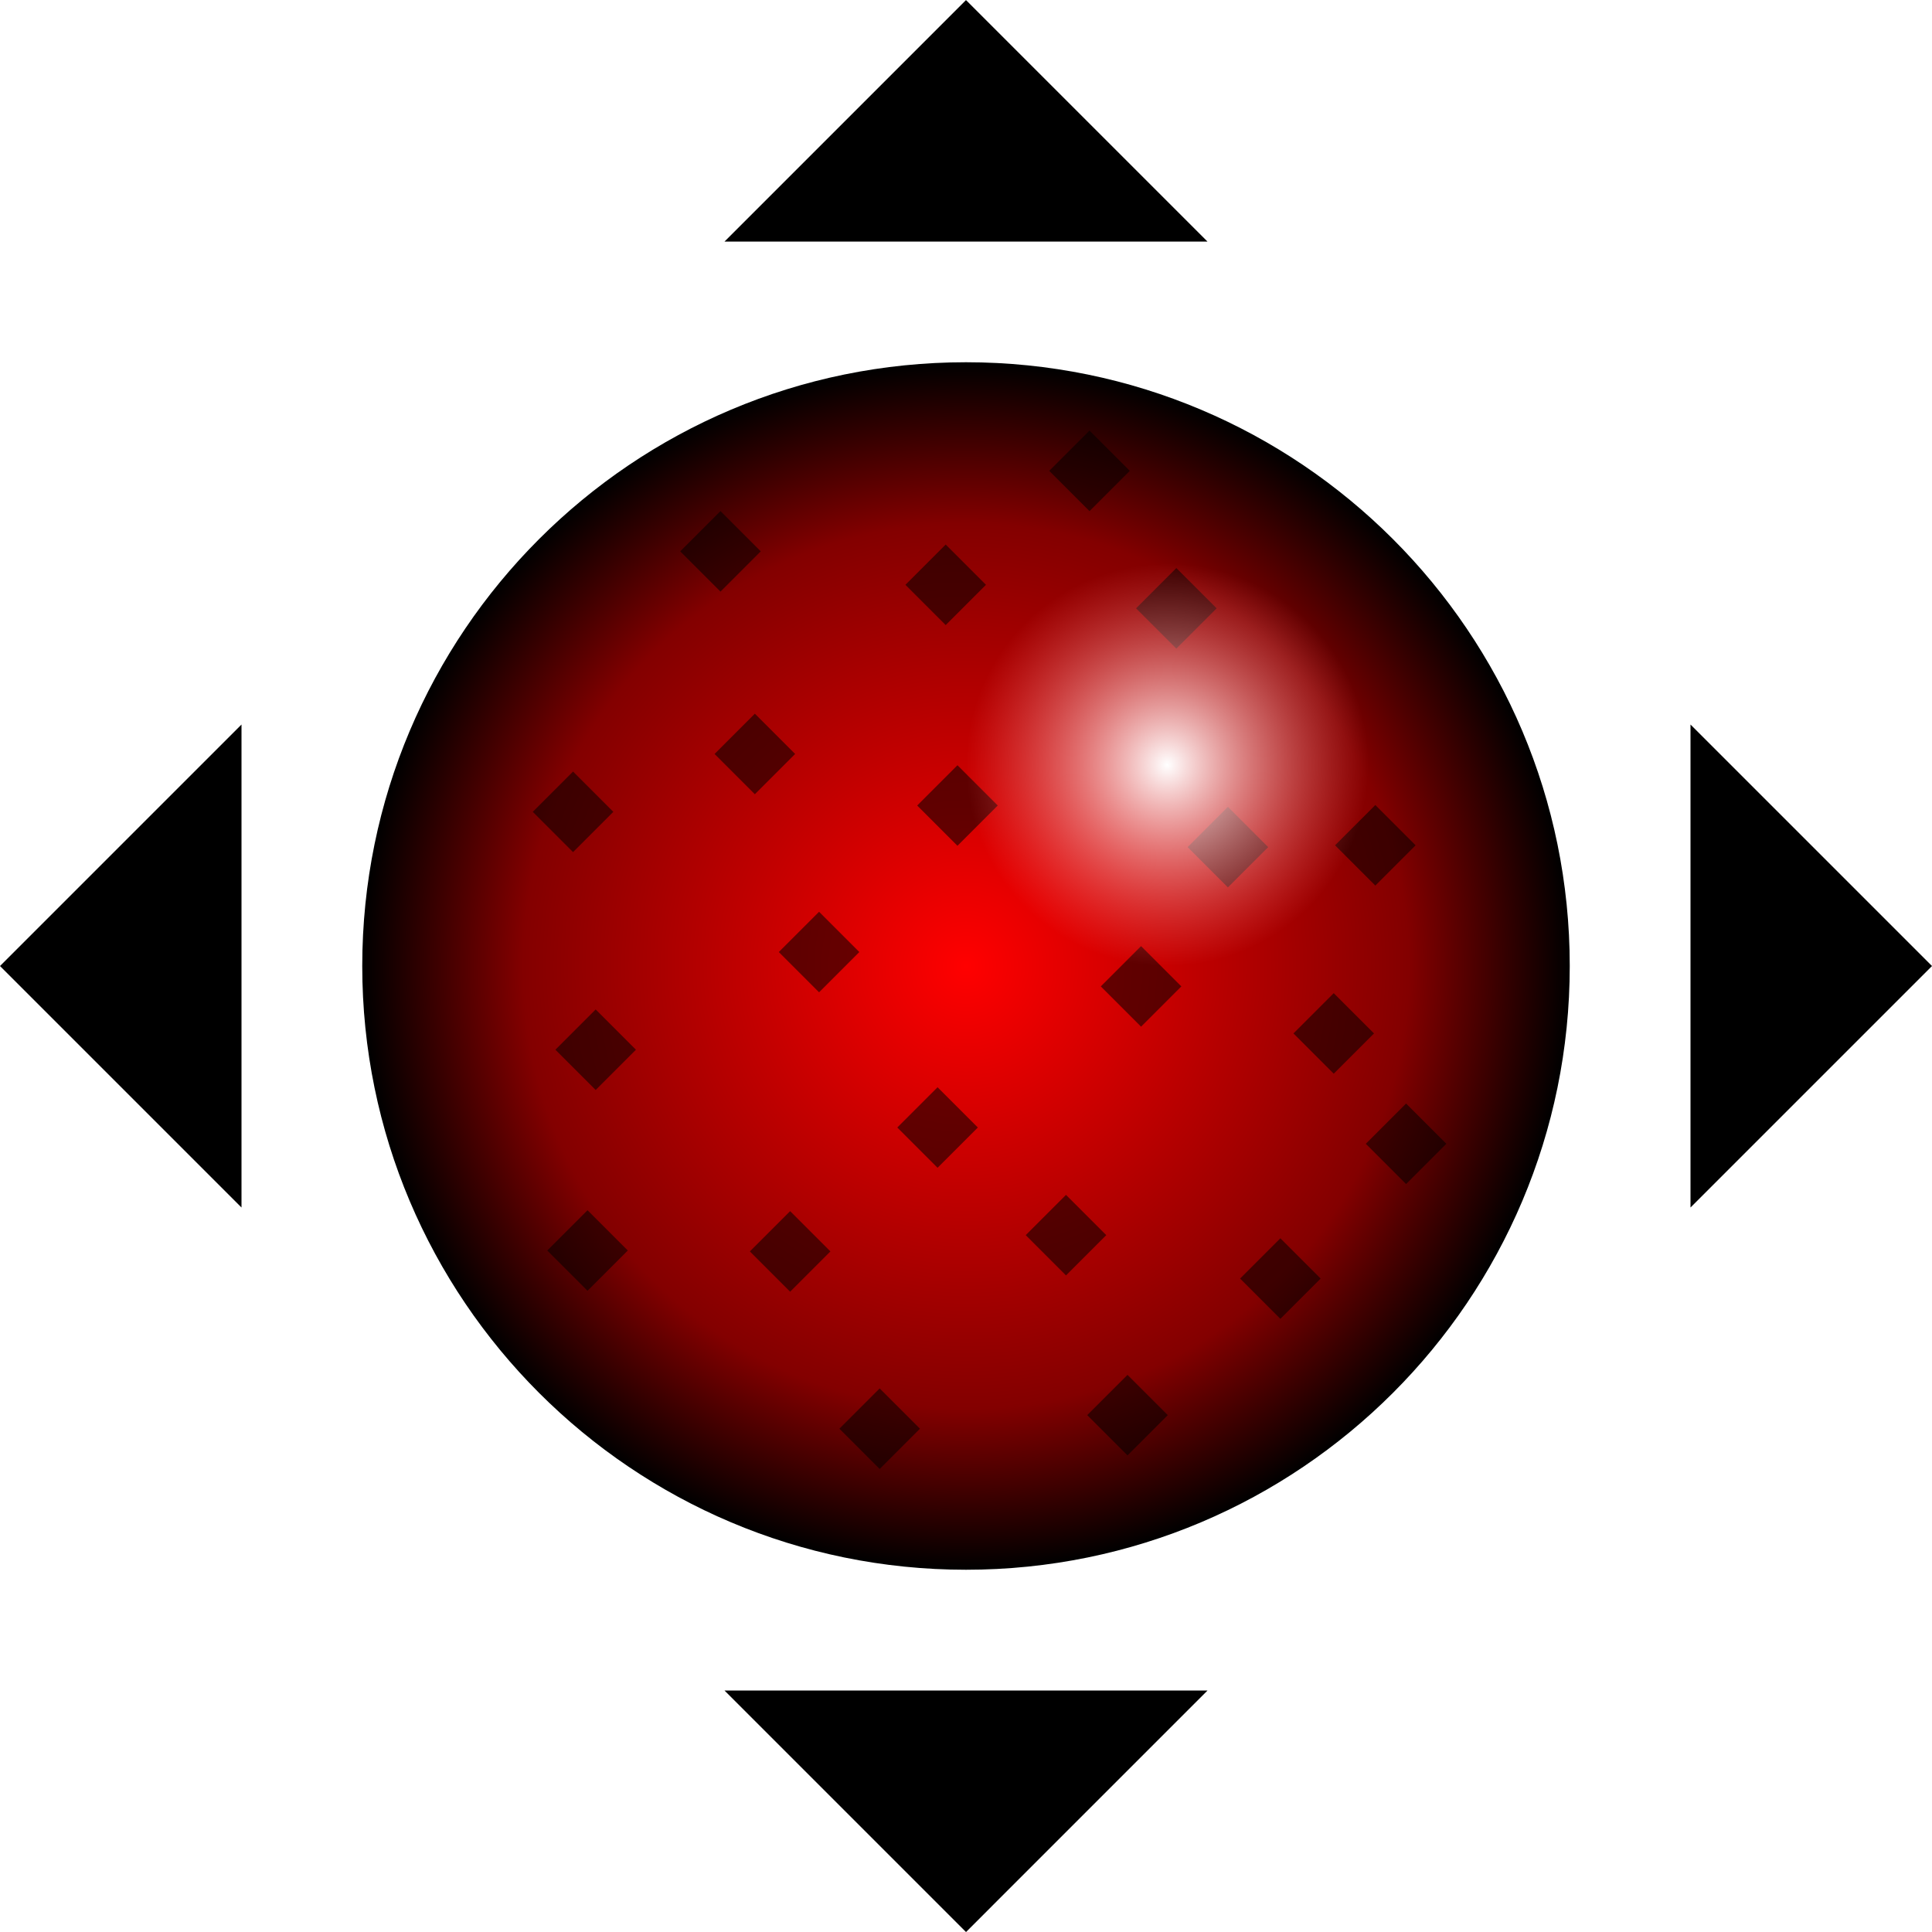
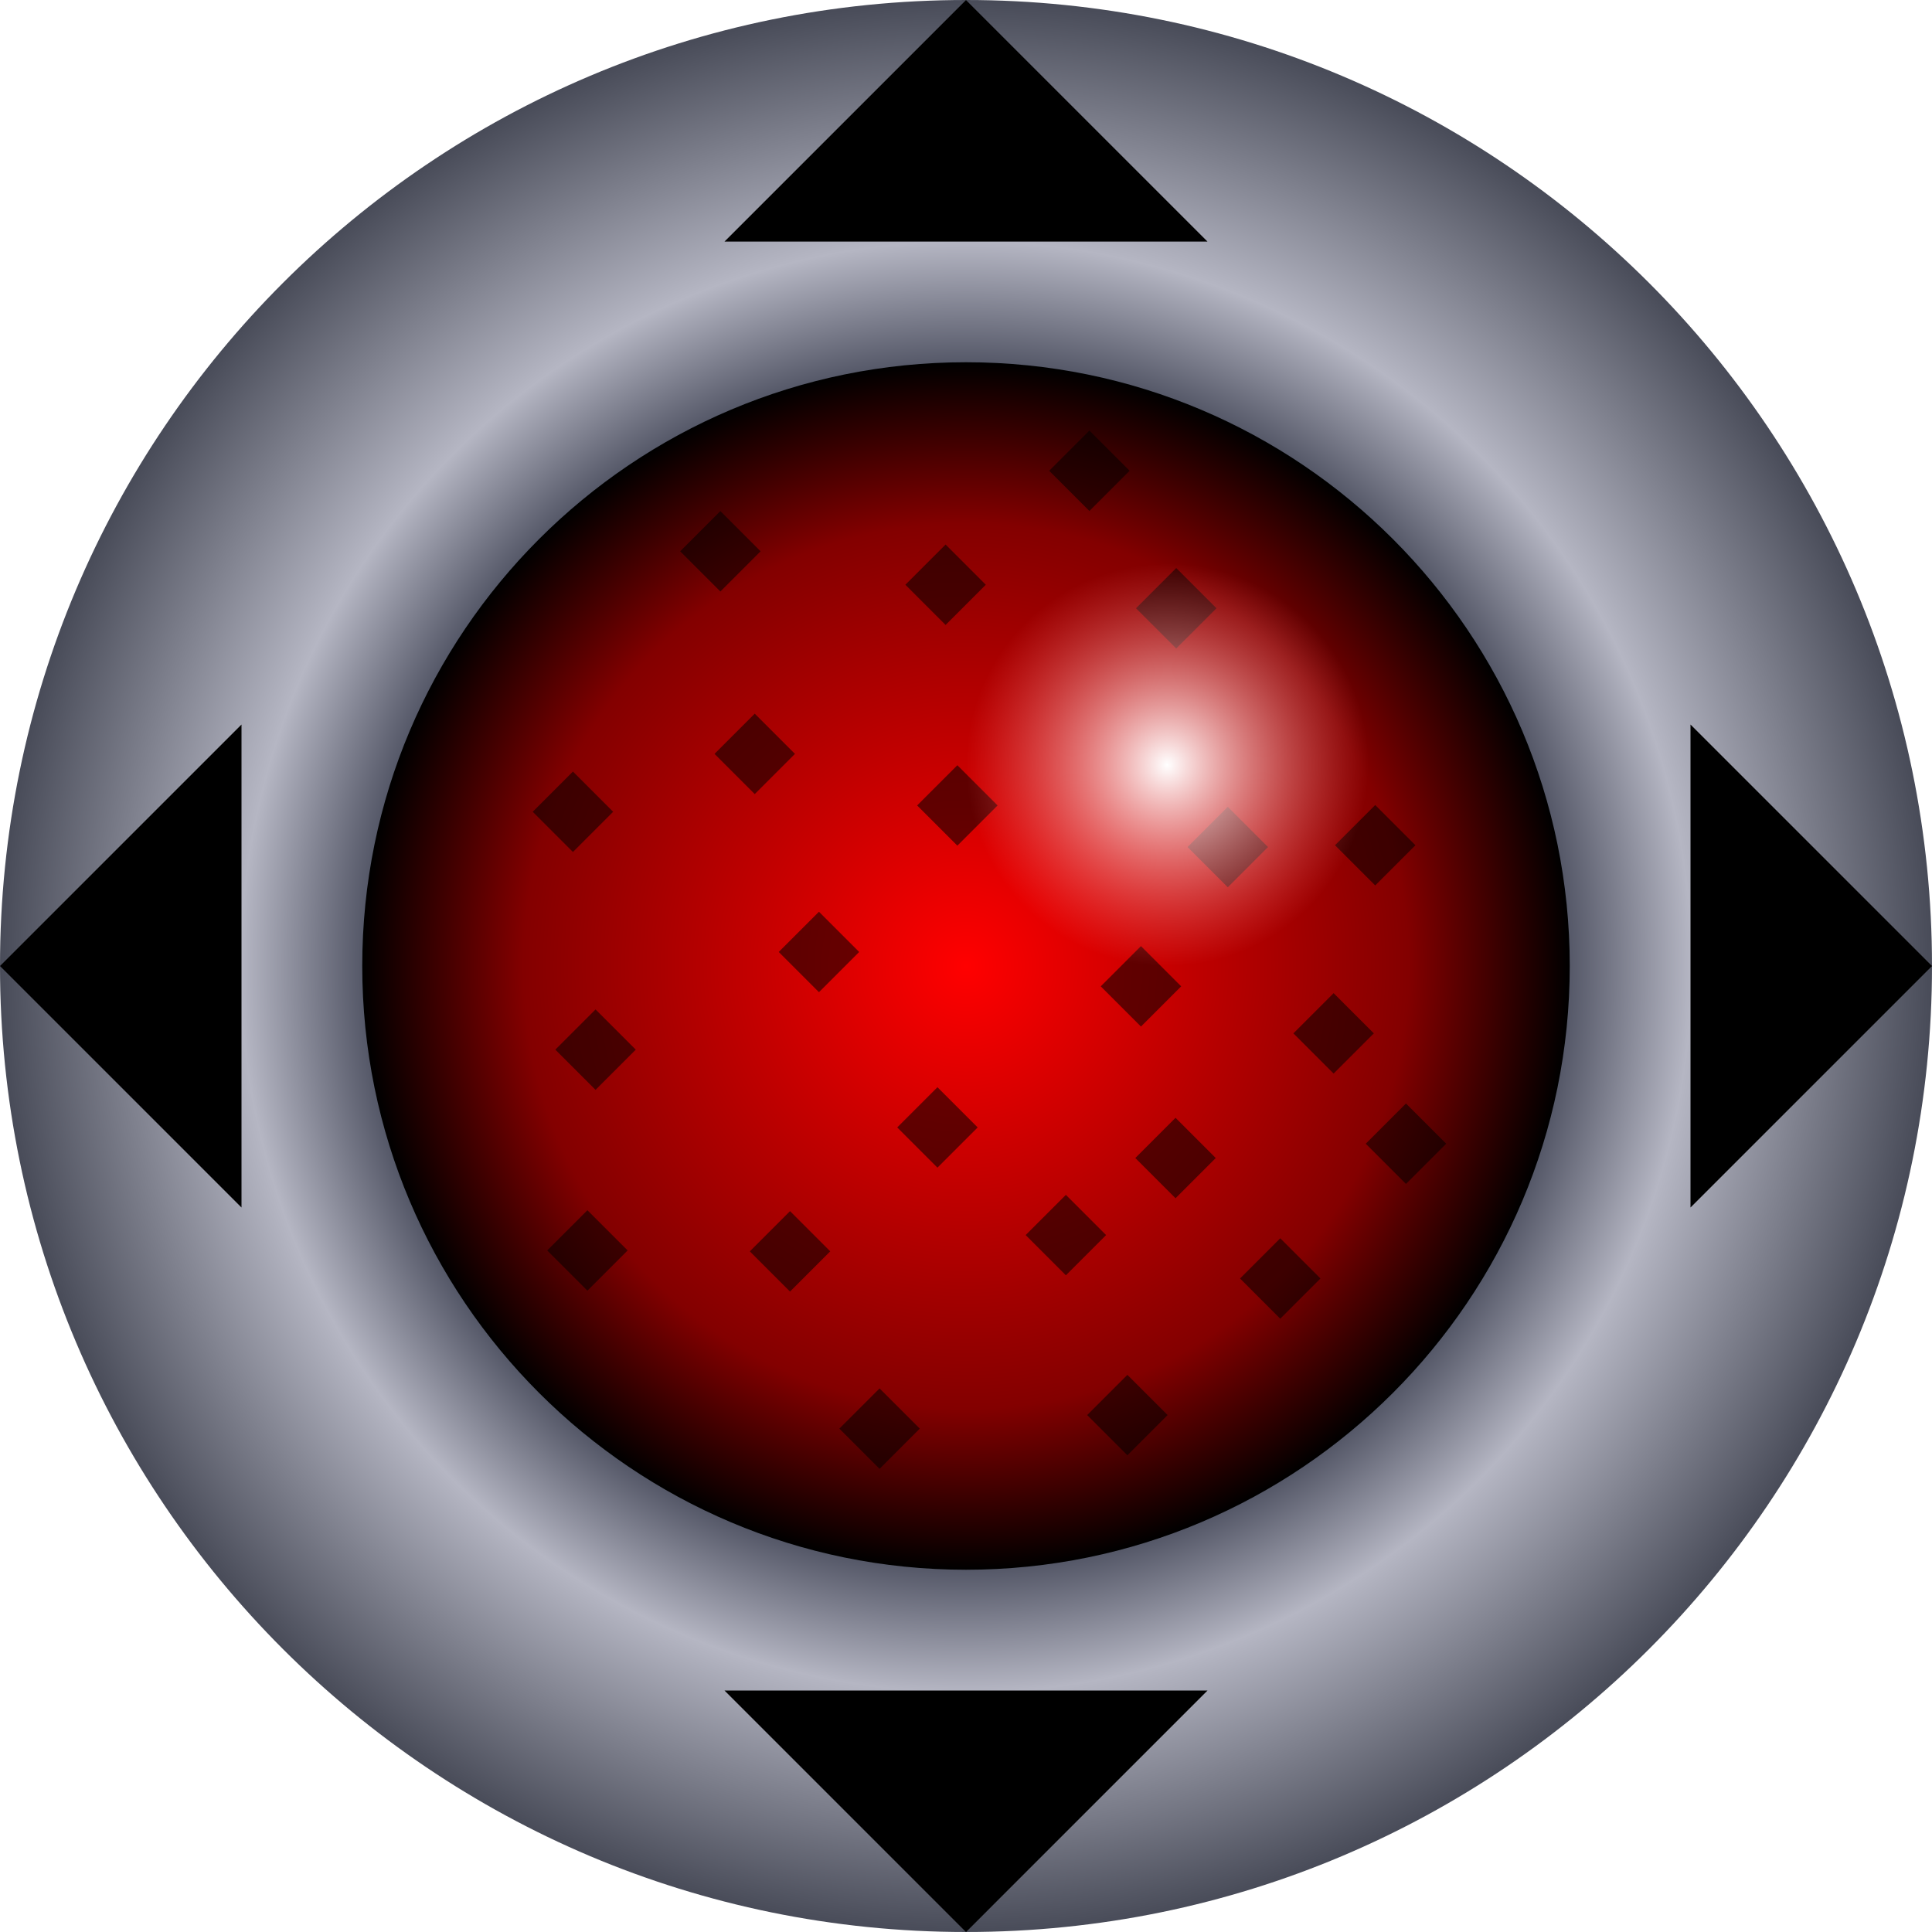
<svg xmlns="http://www.w3.org/2000/svg" xmlns:ns1="http://www.openswatchbook.org/uri/2009/osb" xmlns:xlink="http://www.w3.org/1999/xlink" width="16" height="16" viewBox="0 0 16 16" id="svg2" version="1.1">
  <defs id="defs4">
+     <linearGradient id="linearGradient4196">
+       <stop style="stop-color:#979aaa;stop-opacity:1" offset="0" id="stop4198" />
+       <stop id="stop4204" offset="0.62" style="stop-color:#525565;stop-opacity:1" />
+       <stop id="stop4208" offset="0.75" style="stop-color:#b5b6c3;stop-opacity:1" />
+       <stop style="stop-color:#484b58;stop-opacity:1" offset="1" id="stop4200" />
+     </linearGradient>
    <linearGradient id="linearGradient5719" ns1:paint="solid">
      <stop style="stop-color:#000000;stop-opacity:1;" offset="0" id="stop5721" />
    </linearGradient>
    <linearGradient id="linearGradient4175">
      <stop style="stop-color:#ffffff;stop-opacity:1" offset="0" id="stop4177" />
      <stop style="stop-color:#ff8080;stop-opacity:0" offset="1" id="stop4179" />
    </linearGradient>
    <linearGradient id="linearGradient4159">
      <stop style="stop-color:#ff0000;stop-opacity:1" offset="0" id="stop4161" />
      <stop id="stop4167" offset="0.733" style="stop-color:#830000;stop-opacity:1" />
      <stop style="stop-color:#000000;stop-opacity:1" offset="1" id="stop4163" />
    </linearGradient>
    <linearGradient id="linearGradient5598-6" ns1:paint="gradient">
      <stop id="stop5620" offset="0" style="stop-color:#a00000;stop-opacity:1;" />
      <stop id="stop5622" offset="1" style="stop-color:#a00000;stop-opacity:0;" />
    </linearGradient>
-     <radialGradient xlink:href="#linearGradient4159" id="radialGradient4165" cx="17.5" cy="1032.362" fx="17.5" fy="1032.362" r="15" gradientUnits="userSpaceOnUse" gradientTransform="matrix(0.3999999,4.3608064e-7,-1.7691764e-7,0.4,1.000182,631.4173)" />
-     <radialGradient xlink:href="#linearGradient4175" id="radialGradient4181" cx="25" cy="1027.362" fx="25" fy="1027.362" r="5" gradientUnits="userSpaceOnUse" gradientTransform="matrix(0.4,0,0,0.4,0,631.4173)" />
+     <radialGradient xlink:href="#linearGradient4159" id="radialGradient4165" cx="17.5" cy="1032.362" fx="17.5" fy="1032.362" r="15" gradientUnits="userSpaceOnUse" gradientTransform="matrix(0.3333333,3.6340053e-7,-1.4743137e-7,0.3333333,2.166819,700.2415)" />
+     <radialGradient xlink:href="#linearGradient4175" id="radialGradient4181" cx="25" cy="1027.362" fx="25" fy="1027.362" r="5" gradientUnits="userSpaceOnUse" gradientTransform="matrix(0.3333333,0,0,0.3333333,1.333333,700.2415)" />
+     <radialGradient xlink:href="#linearGradient4196" id="radialGradient4202" cx="8" cy="1044.362" fx="8" fy="1044.362" r="8" gradientUnits="userSpaceOnUse" />
  </defs>
  <g id="layer1" transform="translate(0,-1036.362)">
    <rect style="fill-opacity:1;fill-rule:evenodd;stroke:none;stroke-opacity:1" id="use6701" width="1.25" height="1.25" x="-639.475" y="668.169" ry="0" transform="matrix(0.8,-0.6,0.8,0.6,0,0)" />
    <rect style="fill-opacity:1;fill-rule:evenodd;stroke:none;stroke-opacity:1" id="use6703" width="1.118" height="1.118" x="-580.556" y="606.221" ry="0" transform="matrix(0.8944272,-0.4472136,0.8944272,0.4472136,0,0)" />
    <rect style="fill-opacity:1;fill-rule:evenodd;stroke:none;stroke-opacity:1" id="use6705" width="1.031" height="1.031" x="-559.012" y="582.674" ry="0" transform="matrix(0.9701425,-0.2425356,0.9701425,0.2425356,0,0)" />
    <rect style="fill-opacity:1;fill-rule:evenodd;stroke:none;stroke-opacity:1" id="use6709" width="1.061" height="1.061" x="-529.71" y="579.863" ry="0" transform="matrix(0.7071068,-0.7071068,0.7071068,0.7071068,0,0)" />
    <rect style="fill-opacity:1;fill-rule:evenodd;stroke:none;stroke-opacity:1" id="use6711" width="0.901" height="0.901" x="-457.094" y="499.716" ry="0" transform="matrix(0.8320503,-0.5547002,0.8320503,0.5547002,0,0)" />
    <rect style="fill-opacity:1;fill-rule:evenodd;stroke:none;stroke-opacity:1" id="use6713" width="0.791" height="0.791" x="-419.126" y="456.508" ry="0" transform="matrix(0.9486833,-0.3162278,0.9486833,0.3162278,0,0)" />
    <rect style="fill-opacity:1;fill-rule:evenodd;stroke:none;stroke-opacity:1" id="use6717" width="0.901" height="0.901" x="-428.236" y="514.719" ry="0" transform="matrix(0.5547002,-0.8320503,0.5547002,0.8320503,0,0)" />
    <rect style="fill-opacity:1;fill-rule:evenodd;stroke:none;stroke-opacity:1" id="use6719" width="0.707" height="0.707" x="-341.371" y="409.213" ry="0" transform="matrix(0.7071068,-0.7071068,0.7071068,0.7071068,0,0)" />
    <rect style="fill-opacity:1;fill-rule:evenodd;stroke:none;stroke-opacity:1" id="use6721" width="0.559" height="0.559" x="-282.766" y="336.4" ry="0" transform="matrix(0.8944272,-0.4472136,0.8944272,0.4472136,0,0)" />
    <rect style="fill-opacity:1;fill-rule:evenodd;stroke:none;stroke-opacity:1" id="use6725" width="0.791" height="0.791" x="-317.885" y="509.141" ry="0" transform="matrix(0.3162278,-0.9486833,0.3162278,0.9486833,0,0)" />
    <rect style="fill-opacity:1;fill-rule:evenodd;stroke:none;stroke-opacity:1" id="use6727" width="0.559" height="0.559" x="-229.075" y="364.313" ry="0" transform="matrix(0.4472136,-0.8944272,0.4472136,0.8944272,0,0)" />
    <rect style="fill-opacity:1;fill-rule:evenodd;stroke:none;stroke-opacity:1" id="use6729" width="0.354" height="0.354" x="-153.031" y="238.564" ry="0" transform="matrix(0.7071068,-0.7071068,0.7071068,0.7071068,0,0)" />
    <use x="0" y="0" xlink:href="#use6699" transform="translate(30.96629,-2.853933)" id="use7867" width="100%" height="100%" />
    <use x="0" y="0" xlink:href="#use6699" transform="translate(32.96629,-4.853933)" id="use7875" width="100%" height="100%" />
    <use x="0" y="0" xlink:href="#use6699" transform="translate(32.96629,-2.853933)" id="use7877" width="100%" height="100%" />
    <use x="0" y="0" xlink:href="#use6699" transform="translate(34.96629,-4.853933)" id="use7885" width="100%" height="100%" />
    <use x="0" y="0" xlink:href="#use6699" transform="translate(34.96629,-2.853933)" id="use7887" width="100%" height="100%" />
-     <path style="fill:#000000;fill-opacity:1;fill-rule:evenodd;stroke:none;stroke-opacity:1" id="path4185" d="m 4,1017.362 -3,1.732 L -2,1020.826 l 0,-3.464 0,-3.464 3,1.732 z" transform="matrix(0.3333333,0,0,0.5773503,14.66667,456.9879)" />
-     <path transform="matrix(-0.3333333,0,0,0.5773503,1.333333,456.9879)" d="m 4,1017.362 -3,1.732 L -2,1020.826 l 0,-3.464 0,-3.464 3,1.732 z" id="path4195" style="fill:#000000;fill-opacity:1;fill-rule:evenodd;stroke:none;stroke-opacity:1" />
-     <path style="fill:#000000;fill-opacity:1;fill-rule:evenodd;stroke:none;stroke-opacity:1" id="path4197" d="m 4,1017.362 -3,1.732 L -2,1020.826 l 0,-3.464 0,-3.464 3,1.732 z" transform="matrix(0,-0.3333333,0.5773503,0,-579.3744,1037.696)" />
-     <path transform="matrix(0,0.3333333,-0.5773503,0,595.3744,1051.029)" d="m 4,1017.362 -3,1.732 L -2,1020.826 l 0,-3.464 0,-3.464 3,1.732 z" id="path4199" style="fill:#000000;fill-opacity:1;fill-rule:evenodd;stroke:none;stroke-opacity:1" />
-     <g id="g4299" transform="matrix(0.8333333,0,0,0.8333333,1.333333,174.0604)">
-       <path id="path3338" d="m 14,1044.362 a 6,6 0 0 1 -6,6 6,6 0 0 1 -6,-6 6,6 0 0 1 6,-6 6,6 0 0 1 6,6 z" style="fill:url(#radialGradient4165);fill-opacity:1;fill-rule:evenodd;stroke:none;stroke-width:1px;stroke-linecap:butt;stroke-linejoin:miter;stroke-opacity:1" />
-       <rect transform="matrix(0.7071068,-0.7071068,0.7071068,0.7071068,0,0)" ry="0" y="742.814" x="-729.11" height="0.566" width="0.566" id="use6699" style="fill:#000000;fill-opacity:0.54;fill-rule:evenodd;stroke:none;stroke-opacity:1" />
-       <use style="fill:#000000;fill-opacity:0.54" height="100%" width="100%" transform="translate(-2.175281,1.95955)" id="use7845" xlink:href="#use6699" y="0" x="0" />
-       <use style="fill:#000000;fill-opacity:0.54" height="100%" width="100%" id="use7847" transform="translate(-4.530337,-0.5662922)" xlink:href="#use6699" y="0" x="0" />
-       <use style="fill:#000000;fill-opacity:0.54" height="100%" width="100%" id="use7849" transform="translate(-5.770786,4.386517)" xlink:href="#use6699" y="0" x="0" />
-       <use style="fill:#000000;fill-opacity:0.54" height="100%" width="100%" id="use7851" transform="translate(-4.188764,1.447191)" xlink:href="#use6699" y="0" x="0" />
-       <use style="fill:#000000;fill-opacity:0.54" height="100%" width="100%" id="use7853" transform="translate(1.564045,4.224719)" xlink:href="#use6699" y="0" x="0" />
-       <use style="fill:#000000;fill-opacity:0.54" height="100%" width="100%" id="use7855" transform="translate(0.5123595,2.373034)" xlink:href="#use6699" y="0" x="0" />
-       <use style="fill:#000000;fill-opacity:0.54" height="100%" width="100%" id="use7857" transform="translate(-5.995506,2.022472)" xlink:href="#use6699" y="0" x="0" />
-       <use style="fill:#000000;fill-opacity:0.54" height="100%" width="100%" id="use7859" transform="translate(-3.550562,3.41573)" xlink:href="#use6699" y="0" x="0" />
-       <use style="fill:#000000;fill-opacity:0.54" height="100%" width="100%" id="use7861" transform="translate(-3.838202,6.391011)" xlink:href="#use6699" y="0" x="0" />
-       <use style="fill:#000000;fill-opacity:0.54" height="100%" width="100%" id="use7863" transform="translate(-2.292135,-0.2337079)" xlink:href="#use6699" y="0" x="0" />
-       <use style="fill:#000000;fill-opacity:0.54" height="100%" width="100%" id="use7865" transform="translate(-0.8629215,-1.366292)" xlink:href="#use6699" y="0" x="0" />
-       <use style="fill:#000000;fill-opacity:0.54" height="100%" width="100%" id="use7869" transform="translate(-0.4853933,8.017978)" xlink:href="#use6699" y="0" x="0" />
-       <use style="fill:#000000;fill-opacity:0.54" height="100%" width="100%" id="use7871" transform="translate(-1.096629,6.229213)" xlink:href="#use6699" y="0" x="0" />
-       <use style="fill:#000000;fill-opacity:0.54" height="100%" width="100%" id="use7873" transform="translate(-2.373034,5.159551)" xlink:href="#use6699" y="0" x="0" />
-       <use style="fill:#000000;fill-opacity:0.54" height="100%" width="100%" id="use7879" transform="translate(-5.851686,6.382022)" xlink:href="#use6699" y="0" x="0" />
-       <use style="fill:#000000;fill-opacity:0.54" height="100%" width="100%" id="use7881" transform="translate(1.033708,6.660674)" xlink:href="#use6699" y="0" x="0" />
-       <use style="fill:#000000;fill-opacity:0.54" height="100%" width="100%" id="use7883" transform="translate(-0.350562,3.757303)" xlink:href="#use6699" y="0" x="0" />
-       <use style="fill:#000000;fill-opacity:0.54" height="100%" width="100%" id="use7889" transform="translate(2.283146,5.321348)" xlink:href="#use6699" y="0" x="0" />
-       <use style="fill:#000000;fill-opacity:0.54" height="100%" width="100%" id="use7891" transform="translate(-2.948315,8.152809)" xlink:href="#use6699" y="0" x="0" />
-       <use style="fill:#000000;fill-opacity:0.54" height="100%" width="100%" id="use7893" transform="translate(1.977528,2.355056)" xlink:href="#use6699" y="0" x="0" />
-       <circle r="2" cy="1042.362" cx="10" id="path4173" style="fill:url(#radialGradient4181);fill-opacity:1;fill-rule:evenodd;stroke:none;stroke-opacity:1" />
+     <g id="g4235">
+       <circle r="8" cy="1044.362" cx="8" id="path4194" style="fill:url(#radialGradient4202);fill-opacity:1;fill-rule:evenodd;stroke:none;stroke-width:0.1;stroke-miterlimit:4;stroke-dasharray:none;stroke-opacity:1" />
+       <path transform="matrix(0.3333333,0,0,0.5773503,14.66667,456.9879)" d="m 4,1017.362 -3,1.732 L -2,1020.826 l 0,-3.464 0,-3.464 3,1.732 z" id="path4185" style="fill:#000000;fill-opacity:1;fill-rule:evenodd;stroke:none;stroke-opacity:1" />
+       <path style="fill:#000000;fill-opacity:1;fill-rule:evenodd;stroke:none;stroke-opacity:1" id="path4195" d="m 4,1017.362 -3,1.732 L -2,1020.826 l 0,-3.464 0,-3.464 3,1.732 z" transform="matrix(-0.3333333,0,0,0.5773503,1.333333,456.9879)" />
+       <path transform="matrix(0,-0.3333333,0.5773503,0,-579.3744,1037.696)" d="m 4,1017.362 -3,1.732 L -2,1020.826 l 0,-3.464 0,-3.464 3,1.732 z" id="path4197" style="fill:#000000;fill-opacity:1;fill-rule:evenodd;stroke:none;stroke-opacity:1" />
+       <path style="fill:#000000;fill-opacity:1;fill-rule:evenodd;stroke:none;stroke-opacity:1" id="path4199" d="m 4,1017.362 -3,1.732 L -2,1020.826 l 0,-3.464 0,-3.464 3,1.732 z" transform="matrix(0,0.3333333,-0.5773503,0,595.3744,1051.029)" />
+       <path id="path3338" d="m 13,1044.362 a 5,5 0 0 1 -5,5 5,5 0 0 1 -5,-5 5,5 0 0 1 5,-5 5,5 0 0 1 5,5 z" style="fill:url(#radialGradient4165);fill-opacity:1;fill-rule:evenodd;stroke:none;stroke-width:1px;stroke-linecap:butt;stroke-linejoin:miter;stroke-opacity:1" />
+       <rect transform="matrix(0.7071068,-0.7071068,0.7071068,0.7071068,0,0)" ry="0" y="743.033" x="-729.728" height="0.471" width="0.471" id="use6699" style="fill:#000000;fill-opacity:0.54;fill-rule:evenodd;stroke:none;stroke-opacity:1" />
+       <use style="fill:#000000;fill-opacity:0.54" height="100%" width="100%" transform="translate(-1.812734,1.632959)" id="use7845" xlink:href="#use6699" y="0" x="0" />
+       <use style="fill:#000000;fill-opacity:0.54" height="100%" width="100%" id="use7847" transform="translate(-3.775281,-0.4719101)" xlink:href="#use6699" y="0" x="0" />
+       <use style="fill:#000000;fill-opacity:0.54" height="100%" width="100%" id="use7849" transform="translate(-4.808989,3.655431)" xlink:href="#use6699" y="0" x="0" />
+       <use style="fill:#000000;fill-opacity:0.54" height="100%" width="100%" id="use7851" transform="translate(-3.490637,1.205993)" xlink:href="#use6699" y="0" x="0" />
+       <use style="fill:#000000;fill-opacity:0.54" height="100%" width="100%" id="use7853" transform="translate(1.303371,3.520599)" xlink:href="#use6699" y="0" x="0" />
+       <use style="fill:#000000;fill-opacity:0.54" height="100%" width="100%" id="use7855" transform="translate(0.4269662,1.977528)" xlink:href="#use6699" y="0" x="0" />
+       <use style="fill:#000000;fill-opacity:0.54" height="100%" width="100%" id="use7857" transform="translate(-4.996255,1.685393)" xlink:href="#use6699" y="0" x="0" />
+       <use style="fill:#000000;fill-opacity:0.54" height="100%" width="100%" id="use7859" transform="translate(-2.958802,2.846442)" xlink:href="#use6699" y="0" x="0" />
+       <use style="fill:#000000;fill-opacity:0.54" height="100%" width="100%" id="use7861" transform="translate(-3.198502,5.325842)" xlink:href="#use6699" y="0" x="0" />
+       <use style="fill:#000000;fill-opacity:0.54" height="100%" width="100%" id="use7863" transform="translate(-1.910113,-0.1947566)" xlink:href="#use6699" y="0" x="0" />
+       <use style="fill:#000000;fill-opacity:0.54" height="100%" width="100%" id="use7865" transform="translate(-0.7191013,-1.138577)" xlink:href="#use6699" y="0" x="0" />
+       <use style="fill:#000000;fill-opacity:0.54" height="100%" width="100%" id="use7869" transform="translate(-0.4044944,6.681648)" xlink:href="#use6699" y="0" x="0" />
+       <use style="fill:#000000;fill-opacity:0.54" height="100%" width="100%" id="use7871" transform="translate(-0.9138578,5.191011)" xlink:href="#use6699" y="0" x="0" />
+       <use style="fill:#000000;fill-opacity:0.54" height="100%" width="100%" id="use7873" transform="translate(-1.977528,4.299626)" xlink:href="#use6699" y="0" x="0" />
+       <use style="fill:#000000;fill-opacity:0.54" height="100%" width="100%" id="use7879" transform="translate(-4.876405,5.318352)" xlink:href="#use6699" y="0" x="0" />
+       <use style="fill:#000000;fill-opacity:0.54" height="100%" width="100%" id="use7881" transform="translate(0.8614231,5.550561)" xlink:href="#use6699" y="0" x="0" />
+       <use style="fill:#000000;fill-opacity:0.54" height="100%" width="100%" id="use7883" transform="translate(-0.292135,3.131086)" xlink:href="#use6699" y="0" x="0" />
+       <use style="fill:#000000;fill-opacity:0.54" height="100%" width="100%" id="use7889" transform="translate(1.902622,4.434457)" xlink:href="#use6699" y="0" x="0" />
+       <use style="fill:#000000;fill-opacity:0.54" height="100%" width="100%" id="use7891" transform="translate(-2.456929,6.794007)" xlink:href="#use6699" y="0" x="0" />
+       <use style="fill:#000000;fill-opacity:0.54" height="100%" width="100%" id="use7893" transform="translate(1.64794,1.962547)" xlink:href="#use6699" y="0" x="0" />
+       <circle r="1.667" cy="1042.696" cx="9.667" id="path4173" style="fill:url(#radialGradient4181);fill-opacity:1;fill-rule:evenodd;stroke:none;stroke-opacity:1" />
+       <use x="0" y="0" xlink:href="#use6699" transform="translate(-0.00588238,4.552974)" id="use4233" width="100%" height="100%" style="fill:#000000;fill-opacity:0.54" />
    </g>
  </g>
</svg>
